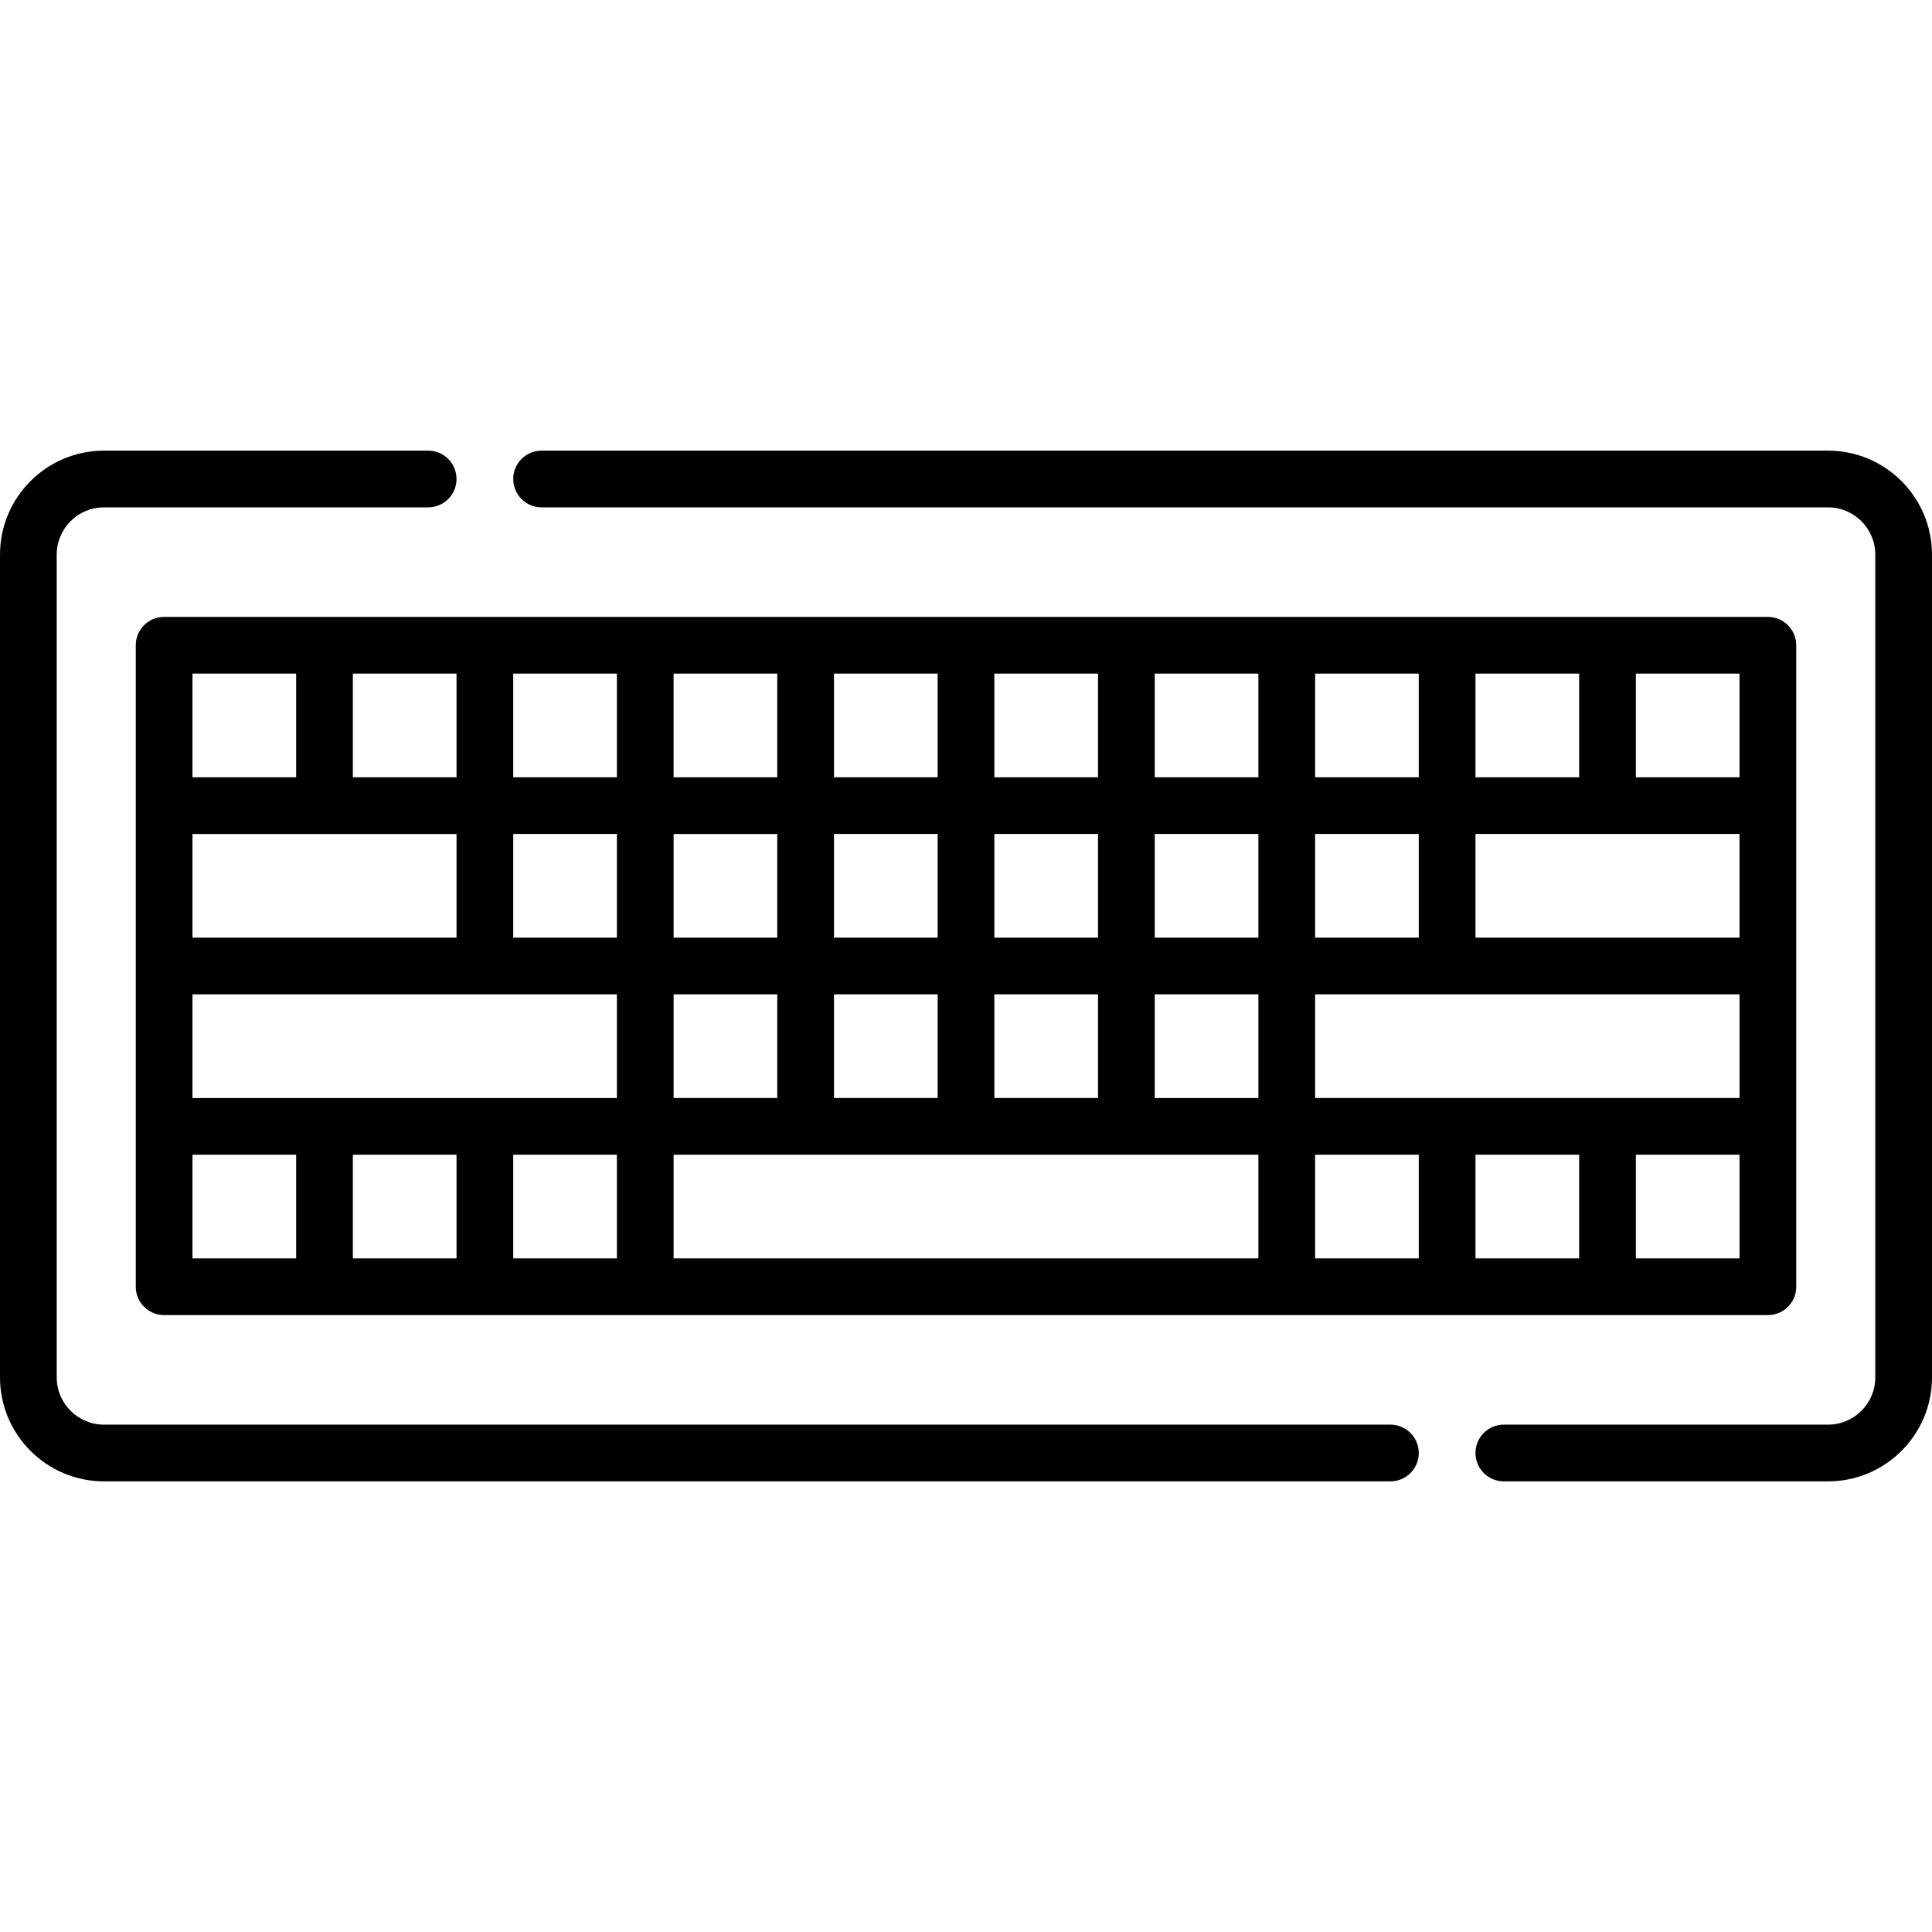
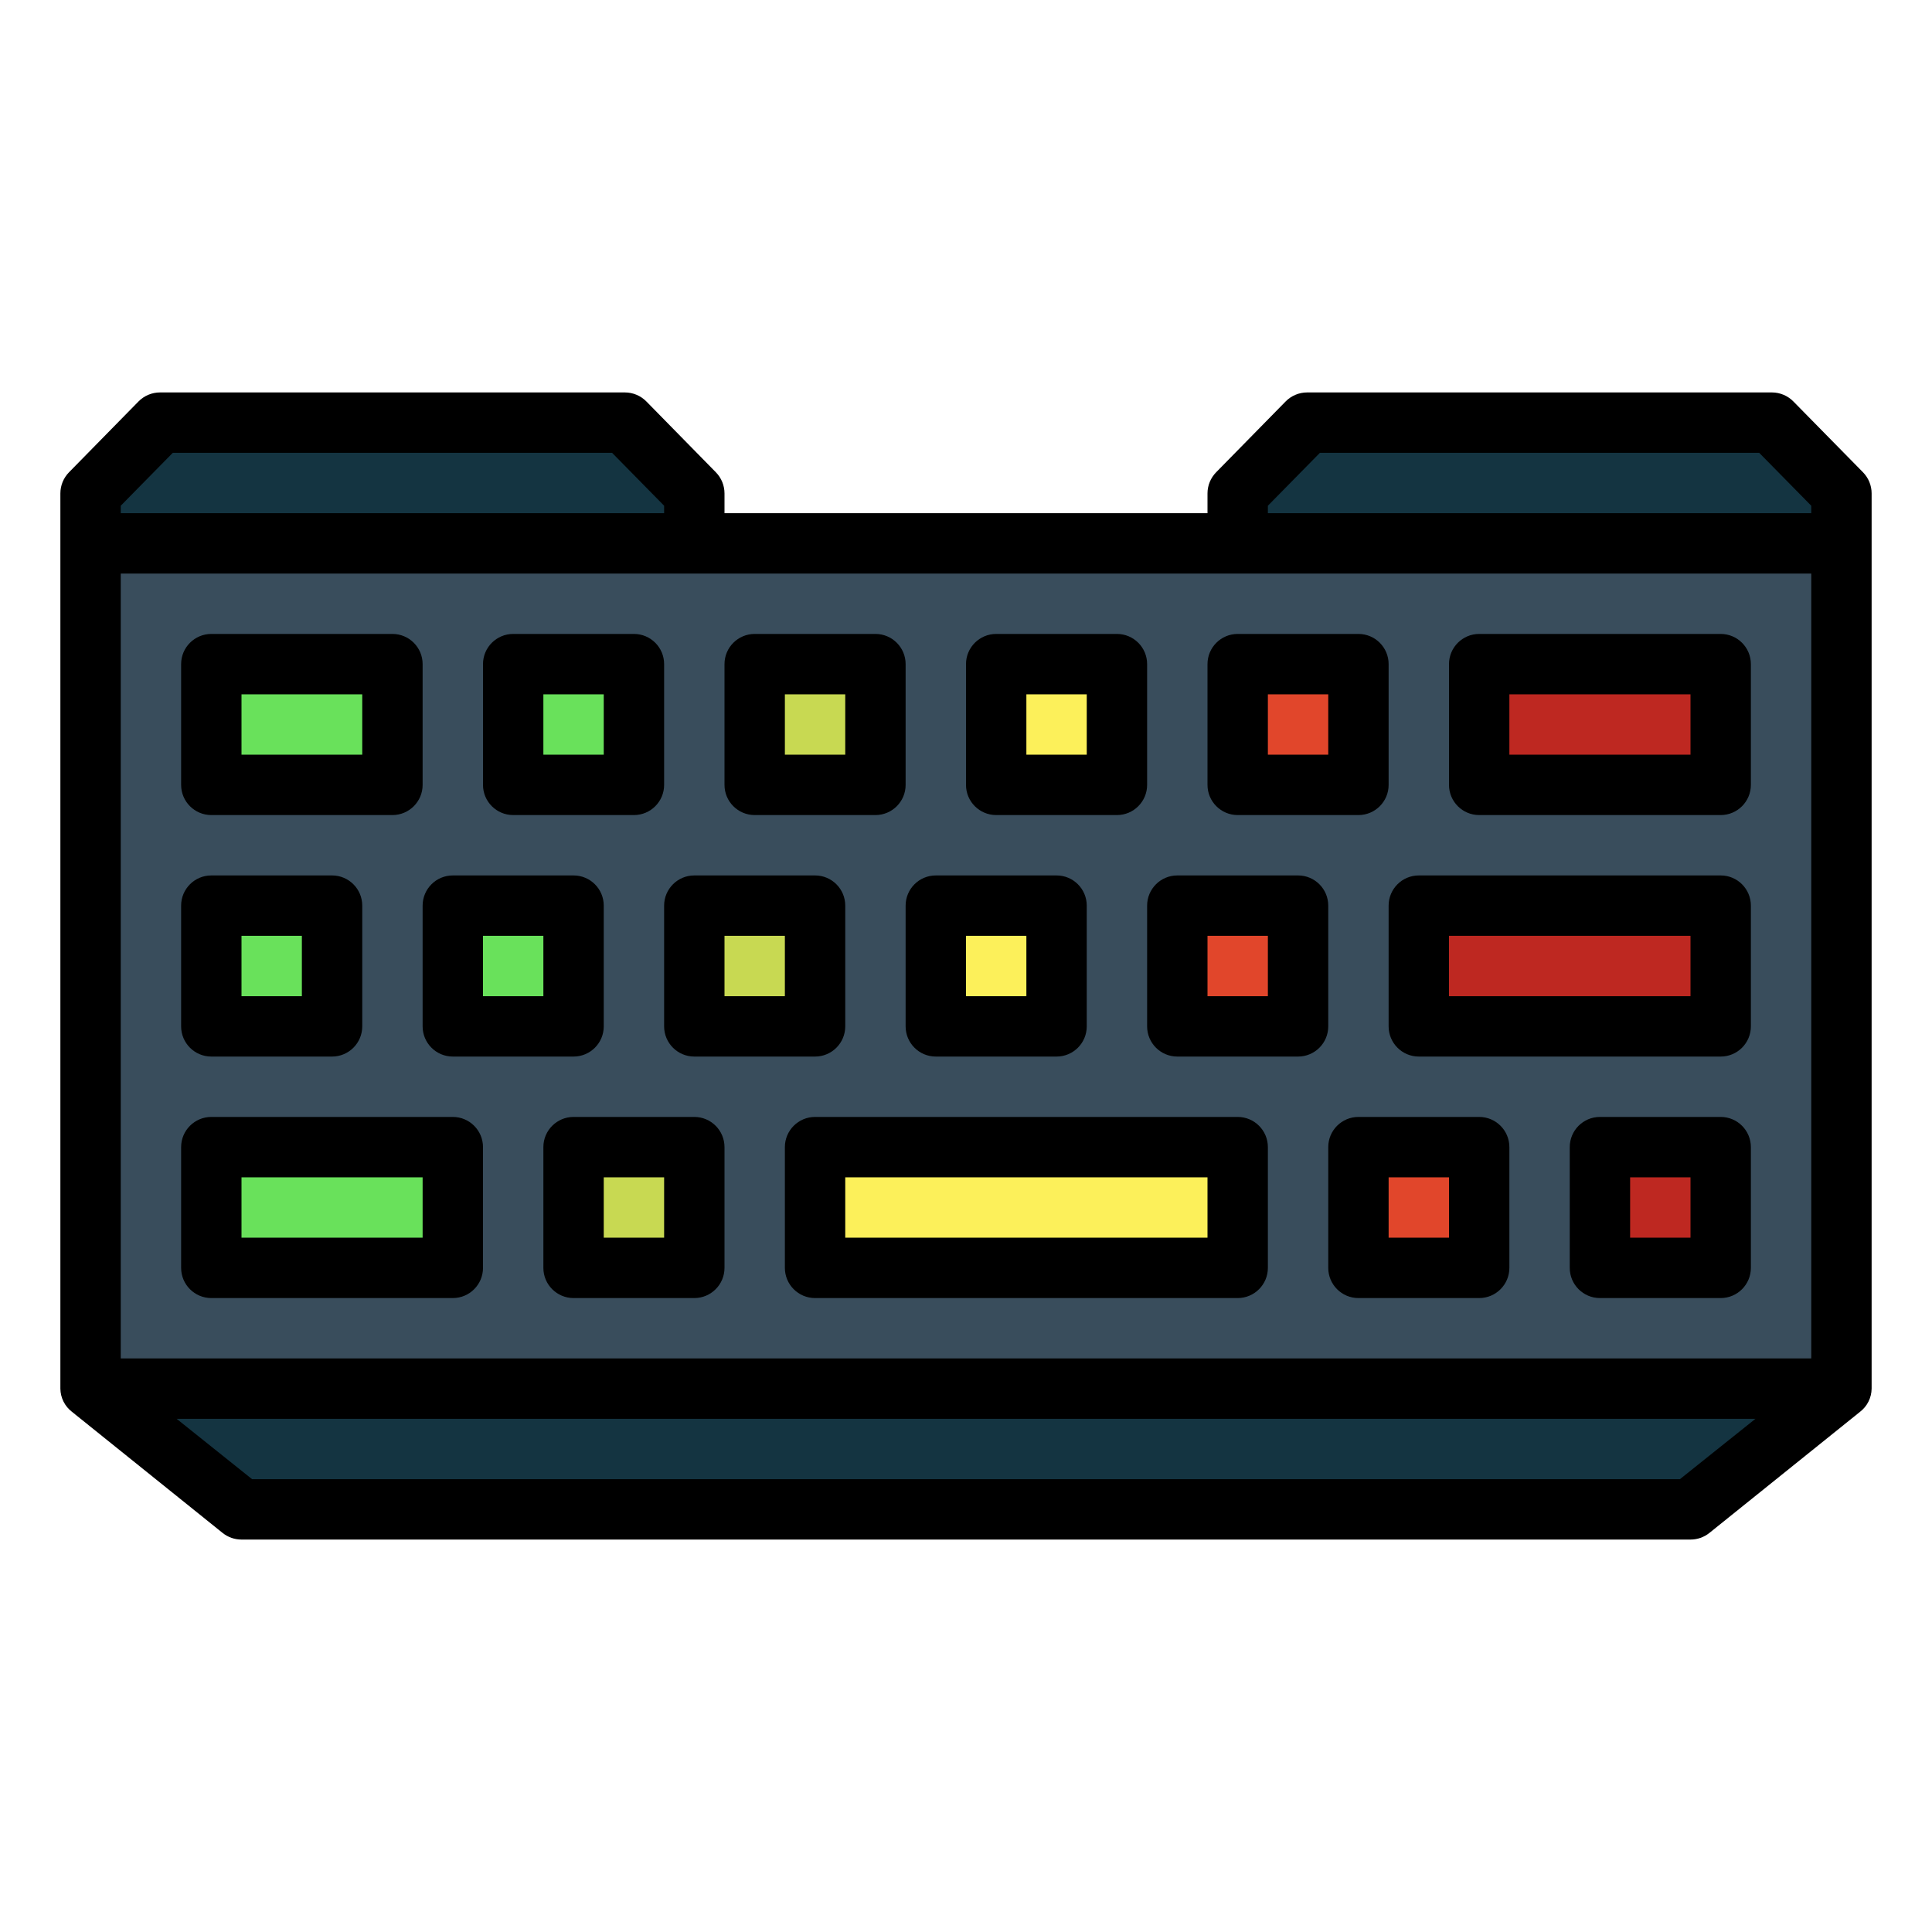
- <svg xmlns="http://www.w3.org/2000/svg" id="Capa_1" enable-background="new 0 0 512 512" height="512" viewBox="0 0 512 512" width="512">
-   <g>
-     <path d="m484.446 119.424h-340.919c-4.15 0-7.515 3.364-7.515 7.515 0 4.15 3.365 7.515 7.515 7.515h340.919c6.906 0 12.524 5.618 12.524 12.524v218.044c0 6.906-5.618 12.525-12.524 12.525h-85.914c-4.151 0-7.515 3.365-7.515 7.515s3.364 7.515 7.515 7.515h85.914c15.193 0 27.554-12.361 27.554-27.554v-218.045c0-15.193-12.361-27.554-27.554-27.554z" />
-     <path d="m368.474 377.547h-340.92c-6.906 0-12.524-5.618-12.524-12.525v-218.044c0-6.906 5.618-12.524 12.524-12.524h85.914c4.15 0 7.515-3.365 7.515-7.515s-3.365-7.515-7.515-7.515h-85.914c-15.193 0-27.554 12.361-27.554 27.554v218.044c0 15.193 12.361 27.554 27.554 27.554h340.92c4.151 0 7.515-3.364 7.515-7.515-.001-4.15-3.365-7.514-7.515-7.514z" />
-     <path d="m468.504 348.517c4.151 0 7.515-3.364 7.515-7.515v-170.004c0-4.15-3.364-7.515-7.515-7.515h-425.008c-4.15 0-7.515 3.364-7.515 7.515v170.004c0 4.15 3.365 7.515 7.515 7.515zm-119.987-57.531v-27.472h112.473v27.472zm-85.002 0v-27.472h27.472v27.472zm-42.501 0v-27.472h27.472v27.472zm-42.501 0v-27.472h27.472v27.472zm0-69.972h27.472v27.472h-27.472zm-15.03 27.471h-27.471v-27.472h27.471zm185.034 0v-27.472h27.472v27.472zm-15.03 0h-27.472v-27.472h27.472zm-42.501 0h-27.472v-27.472h27.472zm-42.501 0h-27.472v-27.472h27.472zm57.531 15.03h27.472v27.472h-27.472zm154.973-15.03h-69.972v-27.472h69.972zm-69.971-42.501v-27.472h27.472v27.472zm-15.03 0h-27.472v-27.472h27.472zm-42.501 0h-27.472v-27.472h27.472zm-42.501 0h-27.472v-27.472h27.472zm-42.501 0h-27.472v-27.472h27.472zm-42.501 0h-27.472v-27.472h27.472zm-42.501 0h-27.471v-27.472h27.471zm-42.5 0h-27.472v-27.472h27.472zm0 15.03v27.472h-69.973v-27.472zm-69.973 42.501h112.473v27.472h-112.473zm69.973 42.501v27.472h-27.472v-27.472zm15.029 0h27.471v27.472h-27.471zm42.501 0h154.975v27.472h-154.975zm170.004 0h27.472v27.472h-27.472zm42.501 0h27.472v27.472h-27.472zm42.501 27.471v-27.472h27.471v27.472zm27.47-127.503h-27.471v-27.472h27.471zm-382.507-27.471v27.472h-27.472v-27.472zm-27.472 127.503h27.472v27.472h-27.472z" />
+ <svg xmlns="http://www.w3.org/2000/svg" height="512" viewBox="0 0 64 64" width="512">
+   <g id="Filled_outline" data-name="Filled outline">
+     <path d="m3 18h58v28h-58z" fill="#394d5c" />
+     <g fill="#69e15b">
+       <path d="m7 22h6v4h-6z" />
+       <path d="m7 30h4v4h-4z" />
+       <path d="m17 22h4v4h-4z" />
+       <path d="m15 30h4v4h-4z" />
+     </g>
+     <path d="m25 22h4v4h-4z" fill="#c8d952" />
+     <path d="m23 30h4v4h-4z" fill="#c8d952" />
+     <path d="m33 22h4v4h-4z" fill="#fcf05a" />
+     <path d="m31 30h4v4h-4z" fill="#fcf05a" />
+     <path d="m41 22h4v4h-4z" fill="#e1462b" />
+     <path d="m49 22h8v4h-8z" fill="#be2821" />
+     <path d="m39 30h4v4h-4z" fill="#e1462b" />
+     <path d="m19 38h4v4h-4z" fill="#c8d952" />
+     <path d="m45 38h4v4h-4z" fill="#e1462b" />
+     <path d="m53 38h4v4h-4z" fill="#be2821" />
+     <path d="m27 38h14v4h-14z" fill="#fcf05a" />
+     <path d="m7 38h8v4h-8z" fill="#69e15b" />
+     <path d="m47 30h10v4h-10z" fill="#be2821" />
+     <path d="m23 18h-20v-1.656l2.304-2.344h15.392l2.304 2.344z" fill="#143441" />
+     <path d="m61 18h-20v-1.656l2.304-2.344h15.392l2.304 2.344z" fill="#143441" />
+     <path d="m3 46 5 4h48l5-4z" fill="#143441" />
+     <path d="m7 27h6a1 1 0 0 0 1-1v-4a1 1 0 0 0 -1-1h-6a1 1 0 0 0 -1 1v4a1 1 0 0 0 1 1zm1-4h4v2h-4z" />
+     <path d="m7 35h4a1 1 0 0 0 1-1v-4a1 1 0 0 0 -1-1h-4a1 1 0 0 0 -1 1v4a1 1 0 0 0 1 1zm1-4h2v2h-2z" />
+     <path d="m17 27h4a1 1 0 0 0 1-1v-4a1 1 0 0 0 -1-1h-4a1 1 0 0 0 -1 1v4a1 1 0 0 0 1 1zm1-4h2v2h-2z" />
+     <path d="m14 34a1 1 0 0 0 1 1h4a1 1 0 0 0 1-1v-4a1 1 0 0 0 -1-1h-4a1 1 0 0 0 -1 1zm2-3h2v2h-2z" />
+     <path d="m25 27h4a1 1 0 0 0 1-1v-4a1 1 0 0 0 -1-1h-4a1 1 0 0 0 -1 1v4a1 1 0 0 0 1 1zm1-4h2v2h-2z" />
+     <path d="m22 34a1 1 0 0 0 1 1h4a1 1 0 0 0 1-1v-4a1 1 0 0 0 -1-1h-4a1 1 0 0 0 -1 1zm2-3h2v2h-2z" />
+     <path d="m33 27h4a1 1 0 0 0 1-1v-4a1 1 0 0 0 -1-1h-4a1 1 0 0 0 -1 1v4a1 1 0 0 0 1 1zm1-4h2v2h-2z" />
+     <path d="m30 34a1 1 0 0 0 1 1h4a1 1 0 0 0 1-1v-4a1 1 0 0 0 -1-1h-4a1 1 0 0 0 -1 1zm2-3h2v2h-2z" />
+     <path d="m41 27h4a1 1 0 0 0 1-1v-4a1 1 0 0 0 -1-1h-4a1 1 0 0 0 -1 1v4a1 1 0 0 0 1 1zm1-4h2v2h-2z" />
+     <path d="m49 27h8a1 1 0 0 0 1-1v-4a1 1 0 0 0 -1-1h-8a1 1 0 0 0 -1 1v4a1 1 0 0 0 1 1zm1-4h6v2h-6z" />
+     <path d="m38 34a1 1 0 0 0 1 1h4a1 1 0 0 0 1-1v-4a1 1 0 0 0 -1-1h-4a1 1 0 0 0 -1 1zm2-3h2v2h-2z" />
+     <path d="m23 37h-4a1 1 0 0 0 -1 1v4a1 1 0 0 0 1 1h4a1 1 0 0 0 1-1v-4a1 1 0 0 0 -1-1zm-1 4h-2v-2h2z" />
+     <path d="m49 37h-4a1 1 0 0 0 -1 1v4a1 1 0 0 0 1 1h4a1 1 0 0 0 1-1v-4a1 1 0 0 0 -1-1zm-1 4h-2v-2h2z" />
+     <path d="m57 37h-4a1 1 0 0 0 -1 1v4a1 1 0 0 0 1 1h4a1 1 0 0 0 1-1v-4a1 1 0 0 0 -1-1zm-1 4h-2v-2h2z" />
+     <path d="m41 37h-14a1 1 0 0 0 -1 1v4a1 1 0 0 0 1 1h14a1 1 0 0 0 1-1v-4a1 1 0 0 0 -1-1zm-1 4h-12v-2h12z" />
+     <path d="m7 43h8a1 1 0 0 0 1-1v-4a1 1 0 0 0 -1-1h-8a1 1 0 0 0 -1 1v4a1 1 0 0 0 1 1zm1-4h6v2h-6z" />
+     <path d="m46 34a1 1 0 0 0 1 1h10a1 1 0 0 0 1-1v-4a1 1 0 0 0 -1-1h-10a1 1 0 0 0 -1 1zm2-3h8v2h-8z" />
+     <path d="m59.409 13.3a1 1 0 0 0 -.709-.3h-15.4a1 1 0 0 0 -.713.3l-2.3 2.344a1 1 0 0 0 -.287.7v.656h-16v-.656a1 1 0 0 0 -.287-.7l-2.3-2.344a1 1 0 0 0 -.713-.3h-15.4a1 1 0 0 0 -.713.3l-2.3 2.344a1 1 0 0 0 -.287.7v29.656a.982.982 0 0 0 .385.769l4.99 4.012a1 1 0 0 0 .625.219h48a1 1 0 0 0 .625-.219l4.99-4.012a.982.982 0 0 0 .385-.769v-29.656a1 1 0 0 0 -.287-.7zm-55.409 3.453 1.724-1.753h14.552l1.724 1.753v.247h-18zm51.649 32.247h-47.298l-2.5-2h52.3zm4.351-4h-56v-26h56zm0-28h-18v-.247l1.724-1.753h14.552l1.724 1.753z" />
  </g>
</svg>
